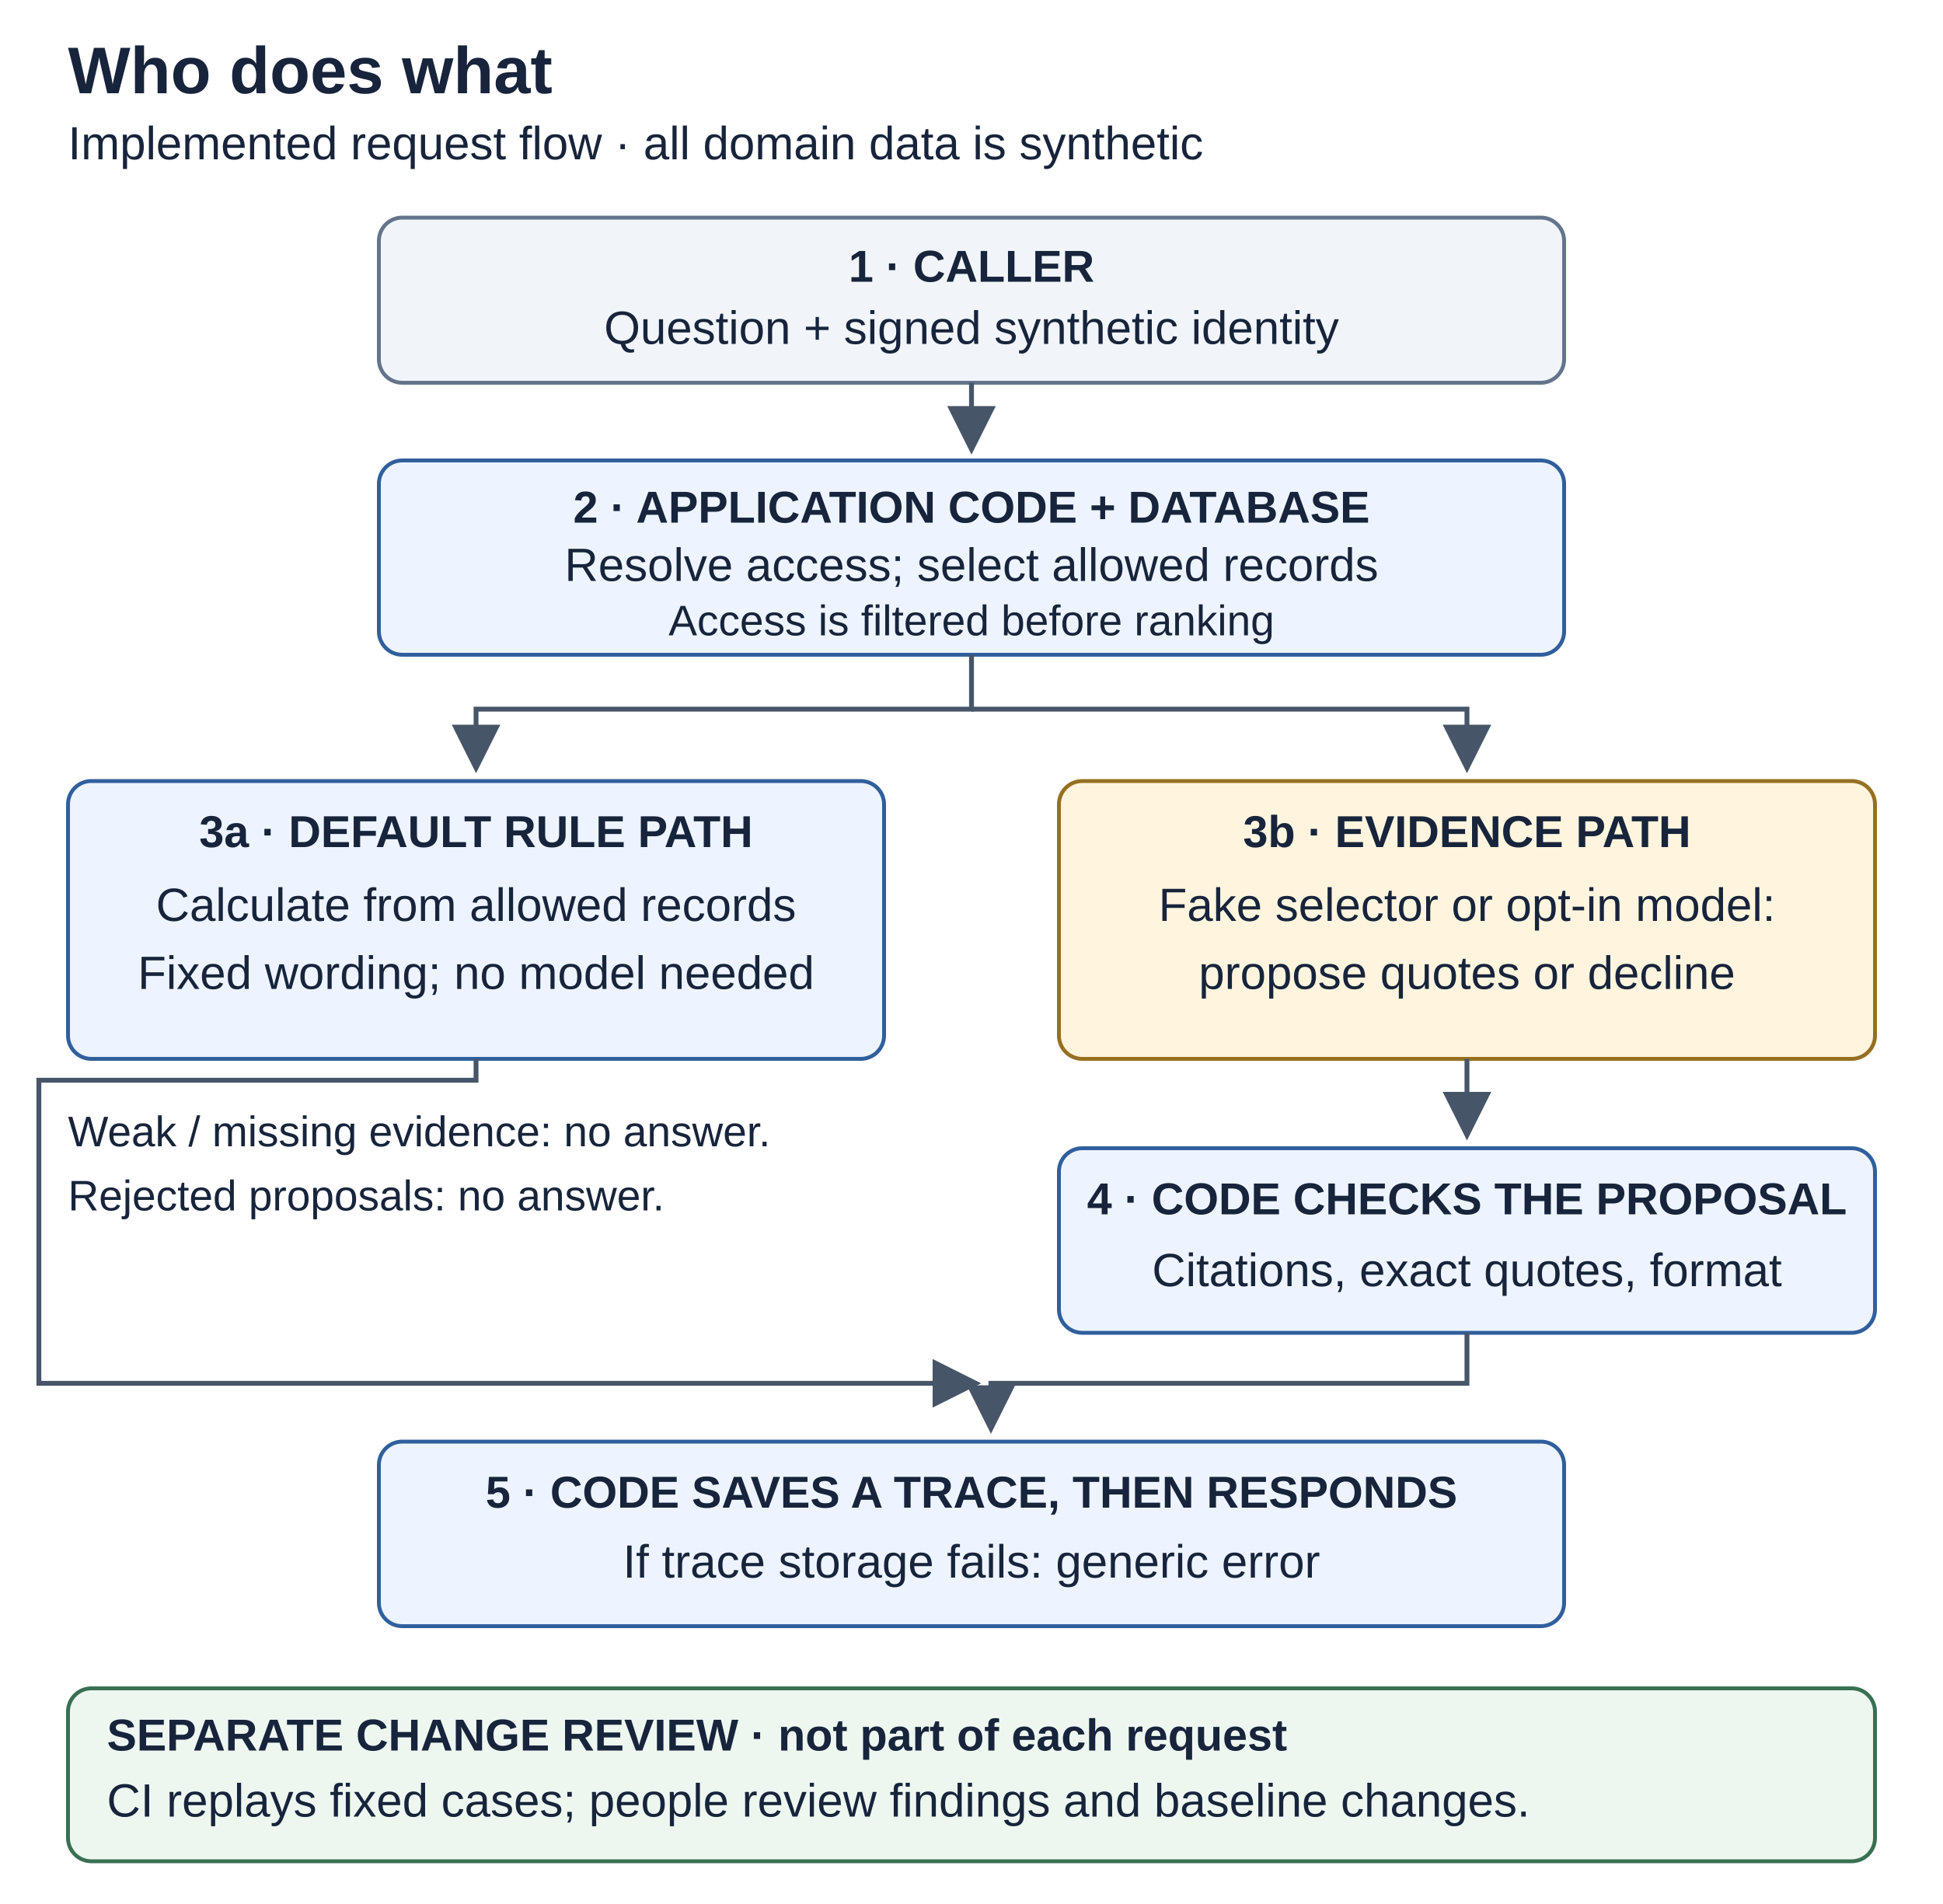
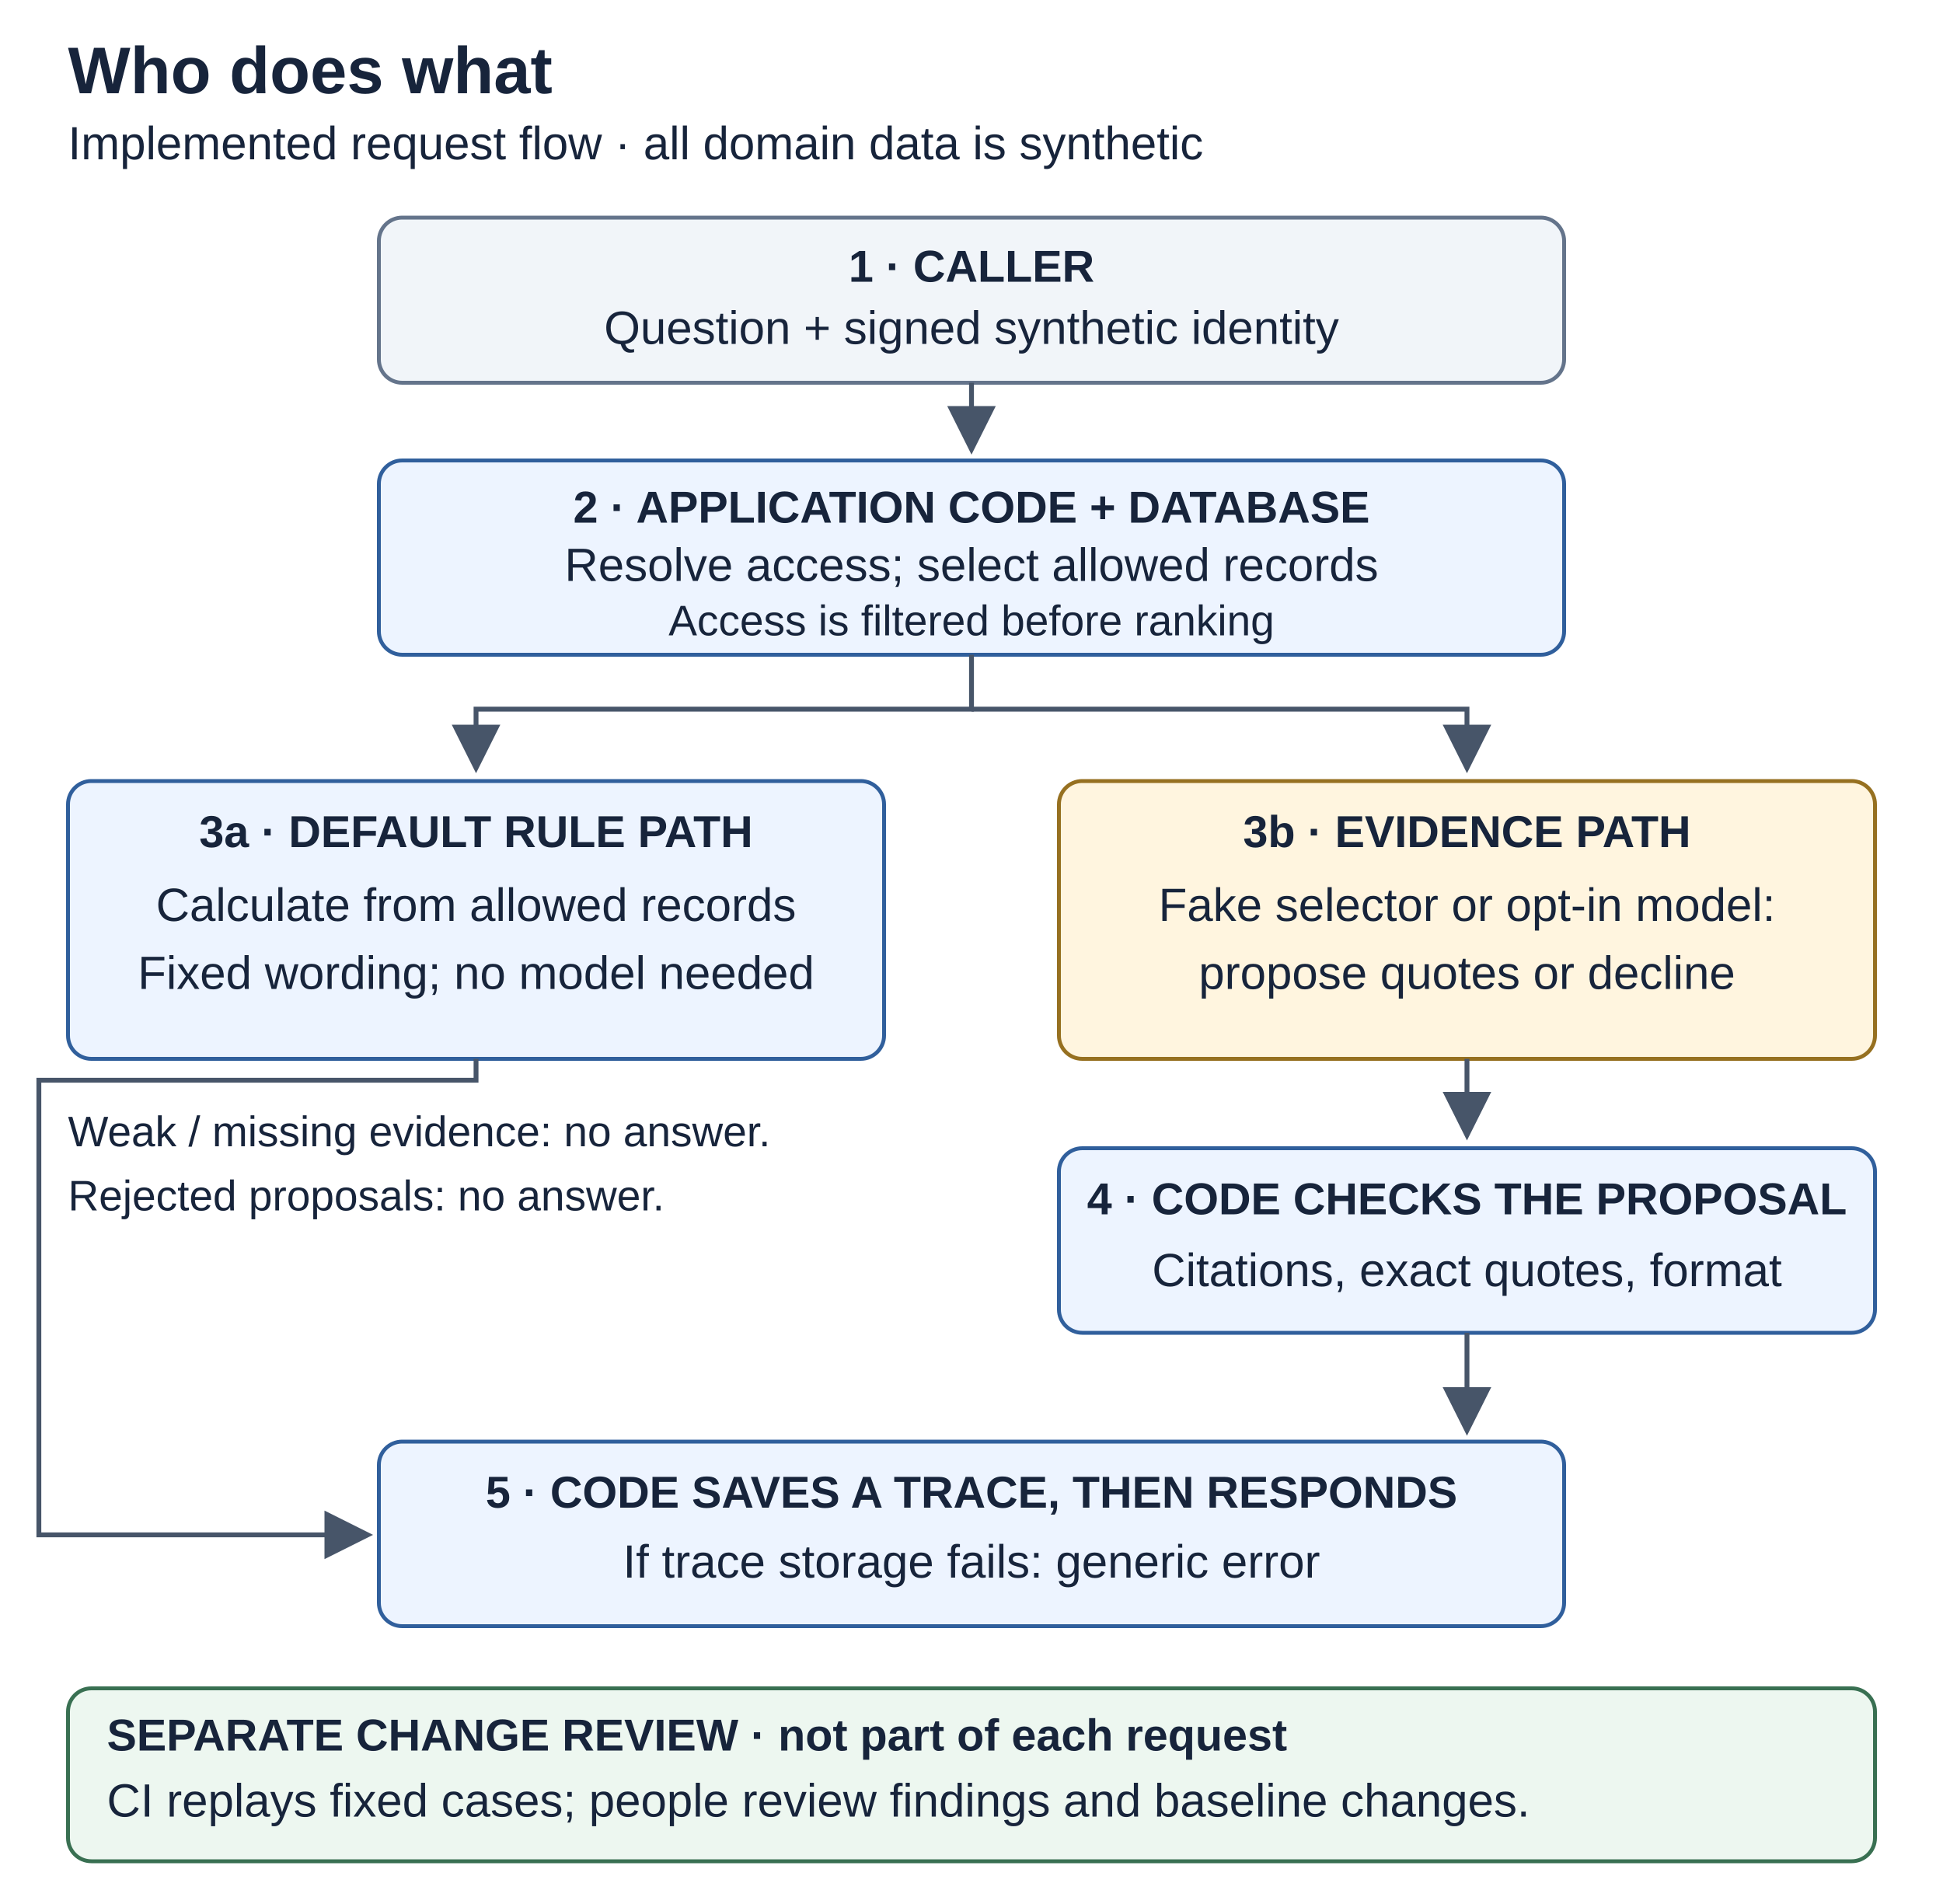
<svg xmlns="http://www.w3.org/2000/svg" width="1000" height="980" viewBox="0 0 1000 980" role="img" aria-labelledby="title description">
  <defs>
    <marker id="arrow" markerWidth="10" markerHeight="10" refX="8" refY="5" orient="auto">
      <path d="M0 0 L10 5 L0 10" fill="#475569" />
    </marker>
    <style>
      text { font-family: Arial, sans-serif; fill: #17243b; font-size: 24px; }
      .title { font-size: 34px; font-weight: 700; }
      .label { font-size: 23px; font-weight: 700; }
      .small { font-size: 22px; }
      .arrow { fill: none; stroke: #475569; stroke-width: 2.5; marker-end: url(#arrow); }
      .code { fill: #edf4ff; stroke: #305f9c; stroke-width: 2; }
    </style>
  </defs>
  <rect width="1000" height="980" fill="white" />
  <text x="35" y="48" class="title">Who does what</text>
  <text x="35" y="82">Implemented request flow · all domain data is synthetic</text>
  <rect x="195" y="112" width="610" height="85" rx="12" fill="#f1f5f9" stroke="#64748b" stroke-width="2" />
  <text x="500" y="145" text-anchor="middle" class="label">1 · CALLER</text>
  <text x="500" y="177" text-anchor="middle">Question + signed synthetic identity</text>
  <path d="M500 197 V229" class="arrow" />
  <rect x="195" y="237" width="610" height="100" rx="12" class="code" />
  <text x="500" y="269" text-anchor="middle" class="label">2 · APPLICATION CODE + DATABASE</text>
  <text x="500" y="299" text-anchor="middle">Resolve access; select allowed records</text>
  <text x="500" y="327" text-anchor="middle" class="small">Access is filtered before ranking</text>
  <path d="M500 337 V365 H245 V393" class="arrow" />
  <path d="M500 365 H755 V393" class="arrow" />
  <rect x="35" y="402" width="420" height="143" rx="12" class="code" />
  <text x="245" y="436" text-anchor="middle" class="label">3a · DEFAULT RULE PATH</text>
  <text x="245" y="474" text-anchor="middle">Calculate from allowed records</text>
  <text x="245" y="509" text-anchor="middle">Fixed wording; no model needed</text>
  <rect x="545" y="402" width="420" height="143" rx="12" fill="#fff5df" stroke="#967020" stroke-width="2" />
  <text x="755" y="436" text-anchor="middle" class="label">3b · EVIDENCE PATH</text>
  <text x="755" y="474" text-anchor="middle">Fake selector or opt-in model:</text>
  <text x="755" y="509" text-anchor="middle">propose quotes or decline</text>
  <path d="M755 545 V582" class="arrow" />
  <rect x="545" y="591" width="420" height="95" rx="12" class="code" />
  <text x="755" y="625" text-anchor="middle" class="label">4 · CODE CHECKS THE PROPOSAL</text>
  <text x="755" y="662" text-anchor="middle">Citations, exact quotes, format</text>
  <text x="35" y="590" class="small">Weak / missing evidence: no answer.</text>
  <text x="35" y="623" class="small">Rejected proposals: no answer.</text>
-   <path d="M245 545 V556 H20 V712 H500" class="arrow" />
-   <path d="M755 686 V712 H510 V733" class="arrow" />
+   <path d="M245 545 V556 H20 V790 H187" class="arrow" />
+   <path d="M755 686 V734" class="arrow" />
  <rect x="195" y="742" width="610" height="95" rx="12" class="code" />
  <text x="500" y="776" text-anchor="middle" class="label">5 · CODE SAVES A TRACE, THEN RESPONDS</text>
  <text x="500" y="812" text-anchor="middle">If trace storage fails: generic error</text>
  <rect x="35" y="869" width="930" height="89" rx="12" fill="#edf7f0" stroke="#397052" stroke-width="2" />
  <text x="55" y="901" class="label">SEPARATE CHANGE REVIEW · not part of each request</text>
  <text x="55" y="935">CI replays fixed cases; people review findings and baseline changes.</text>
</svg>
